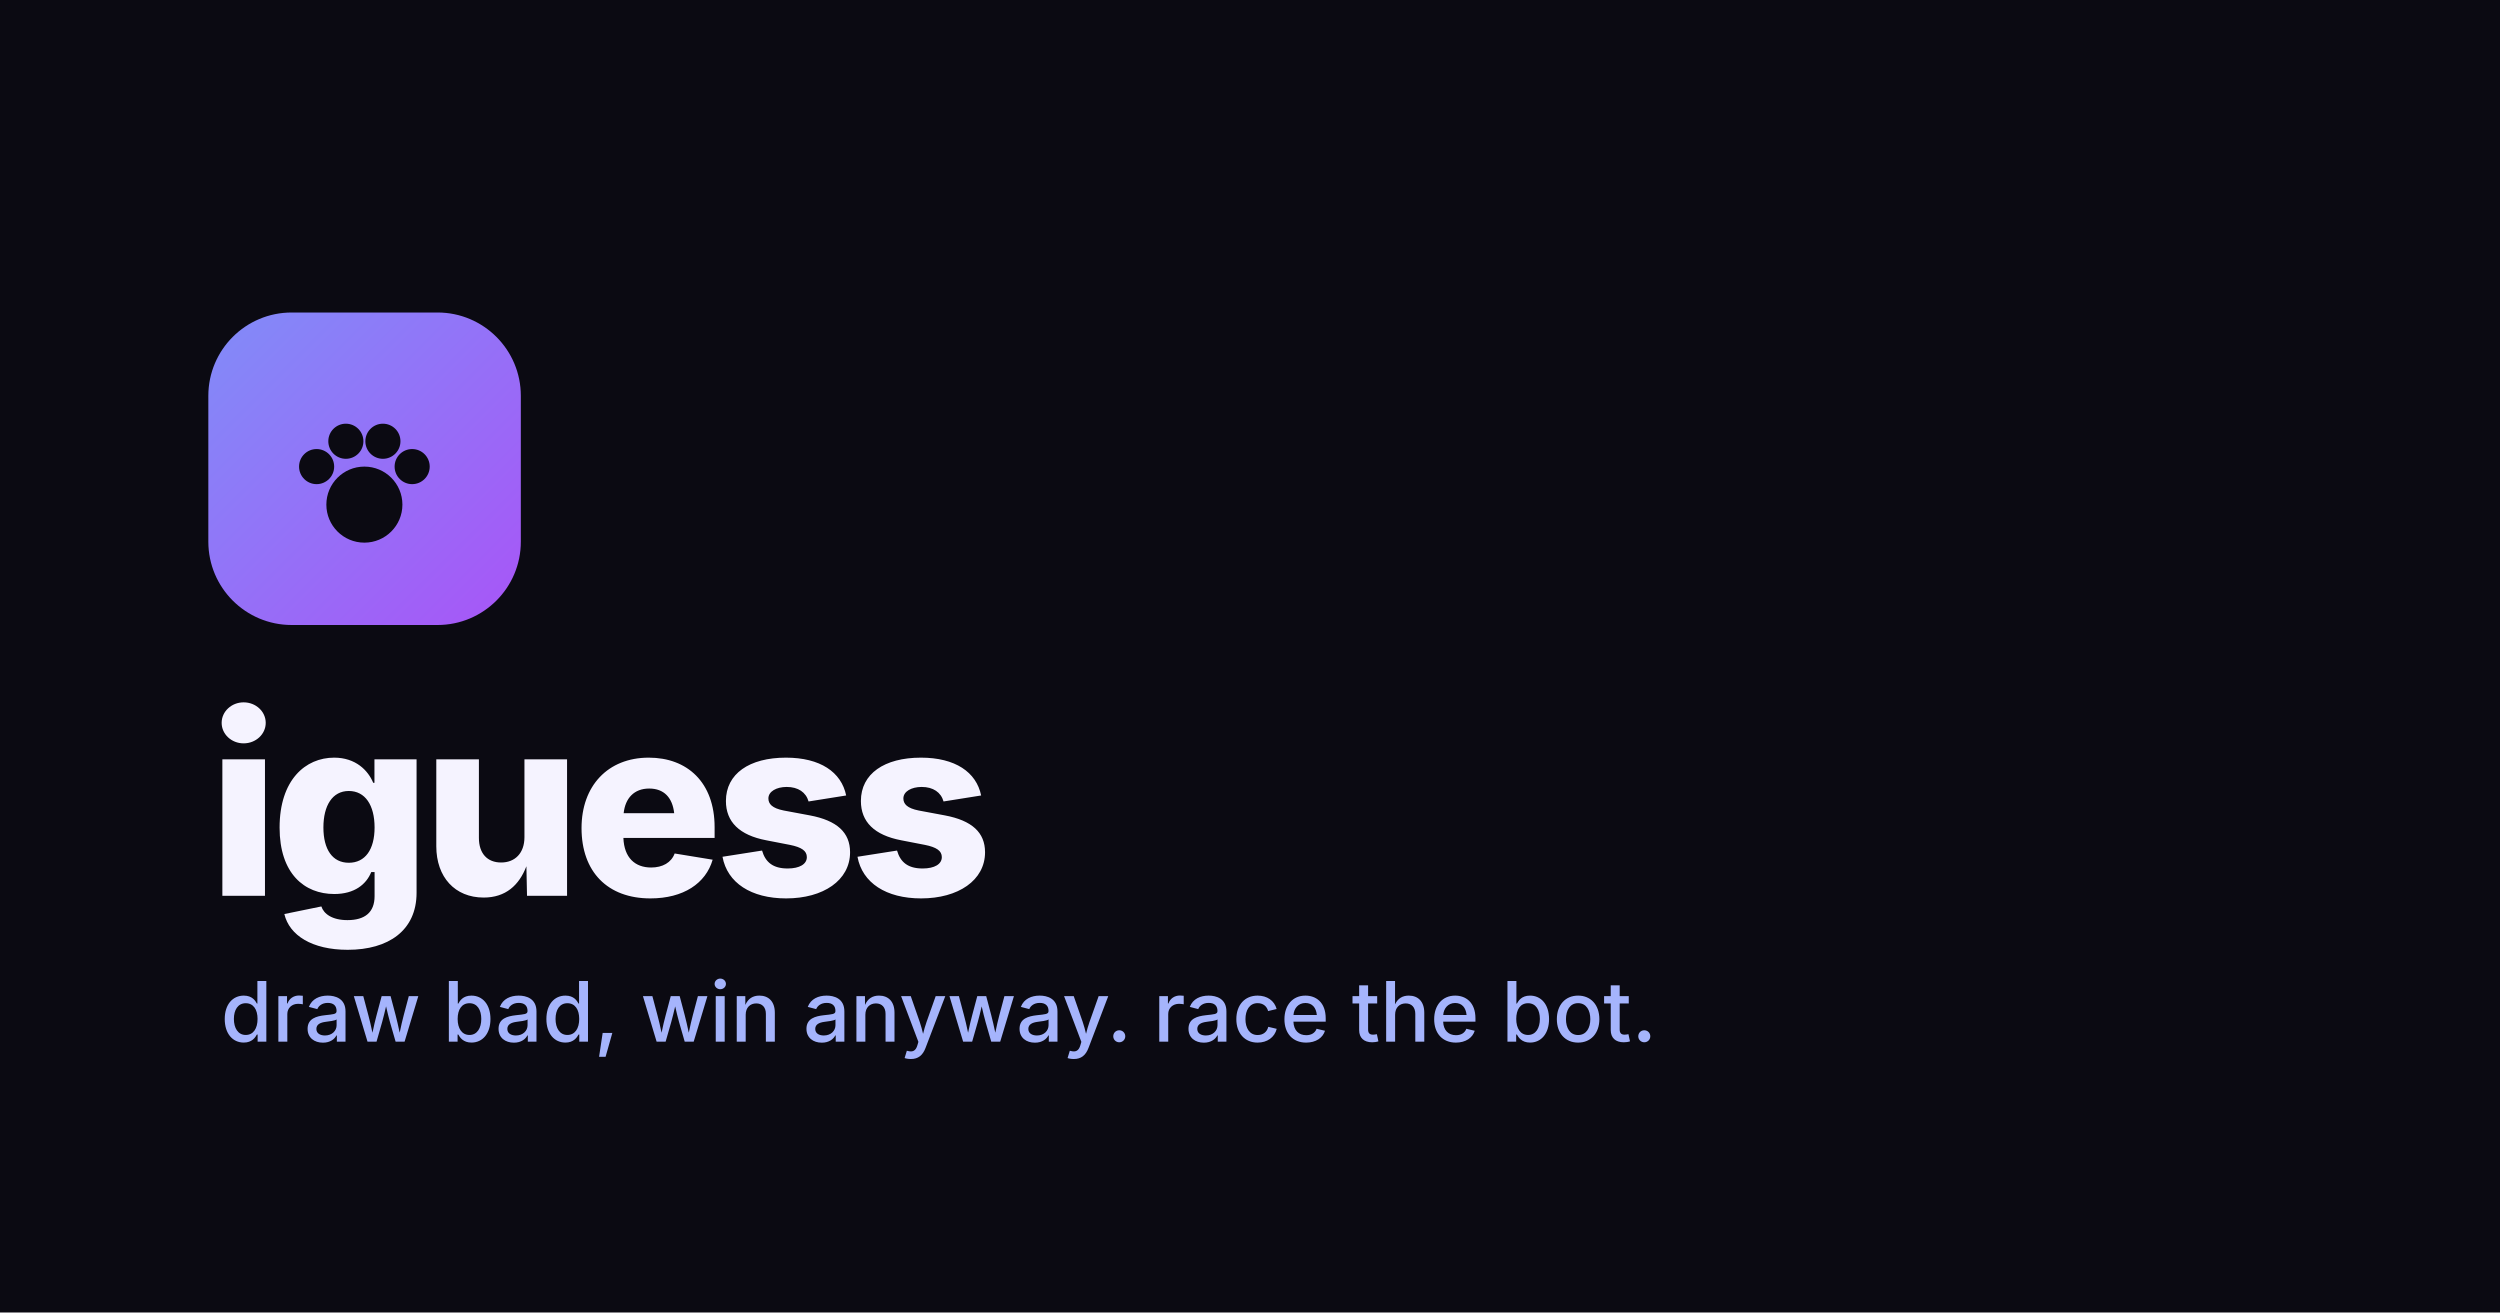
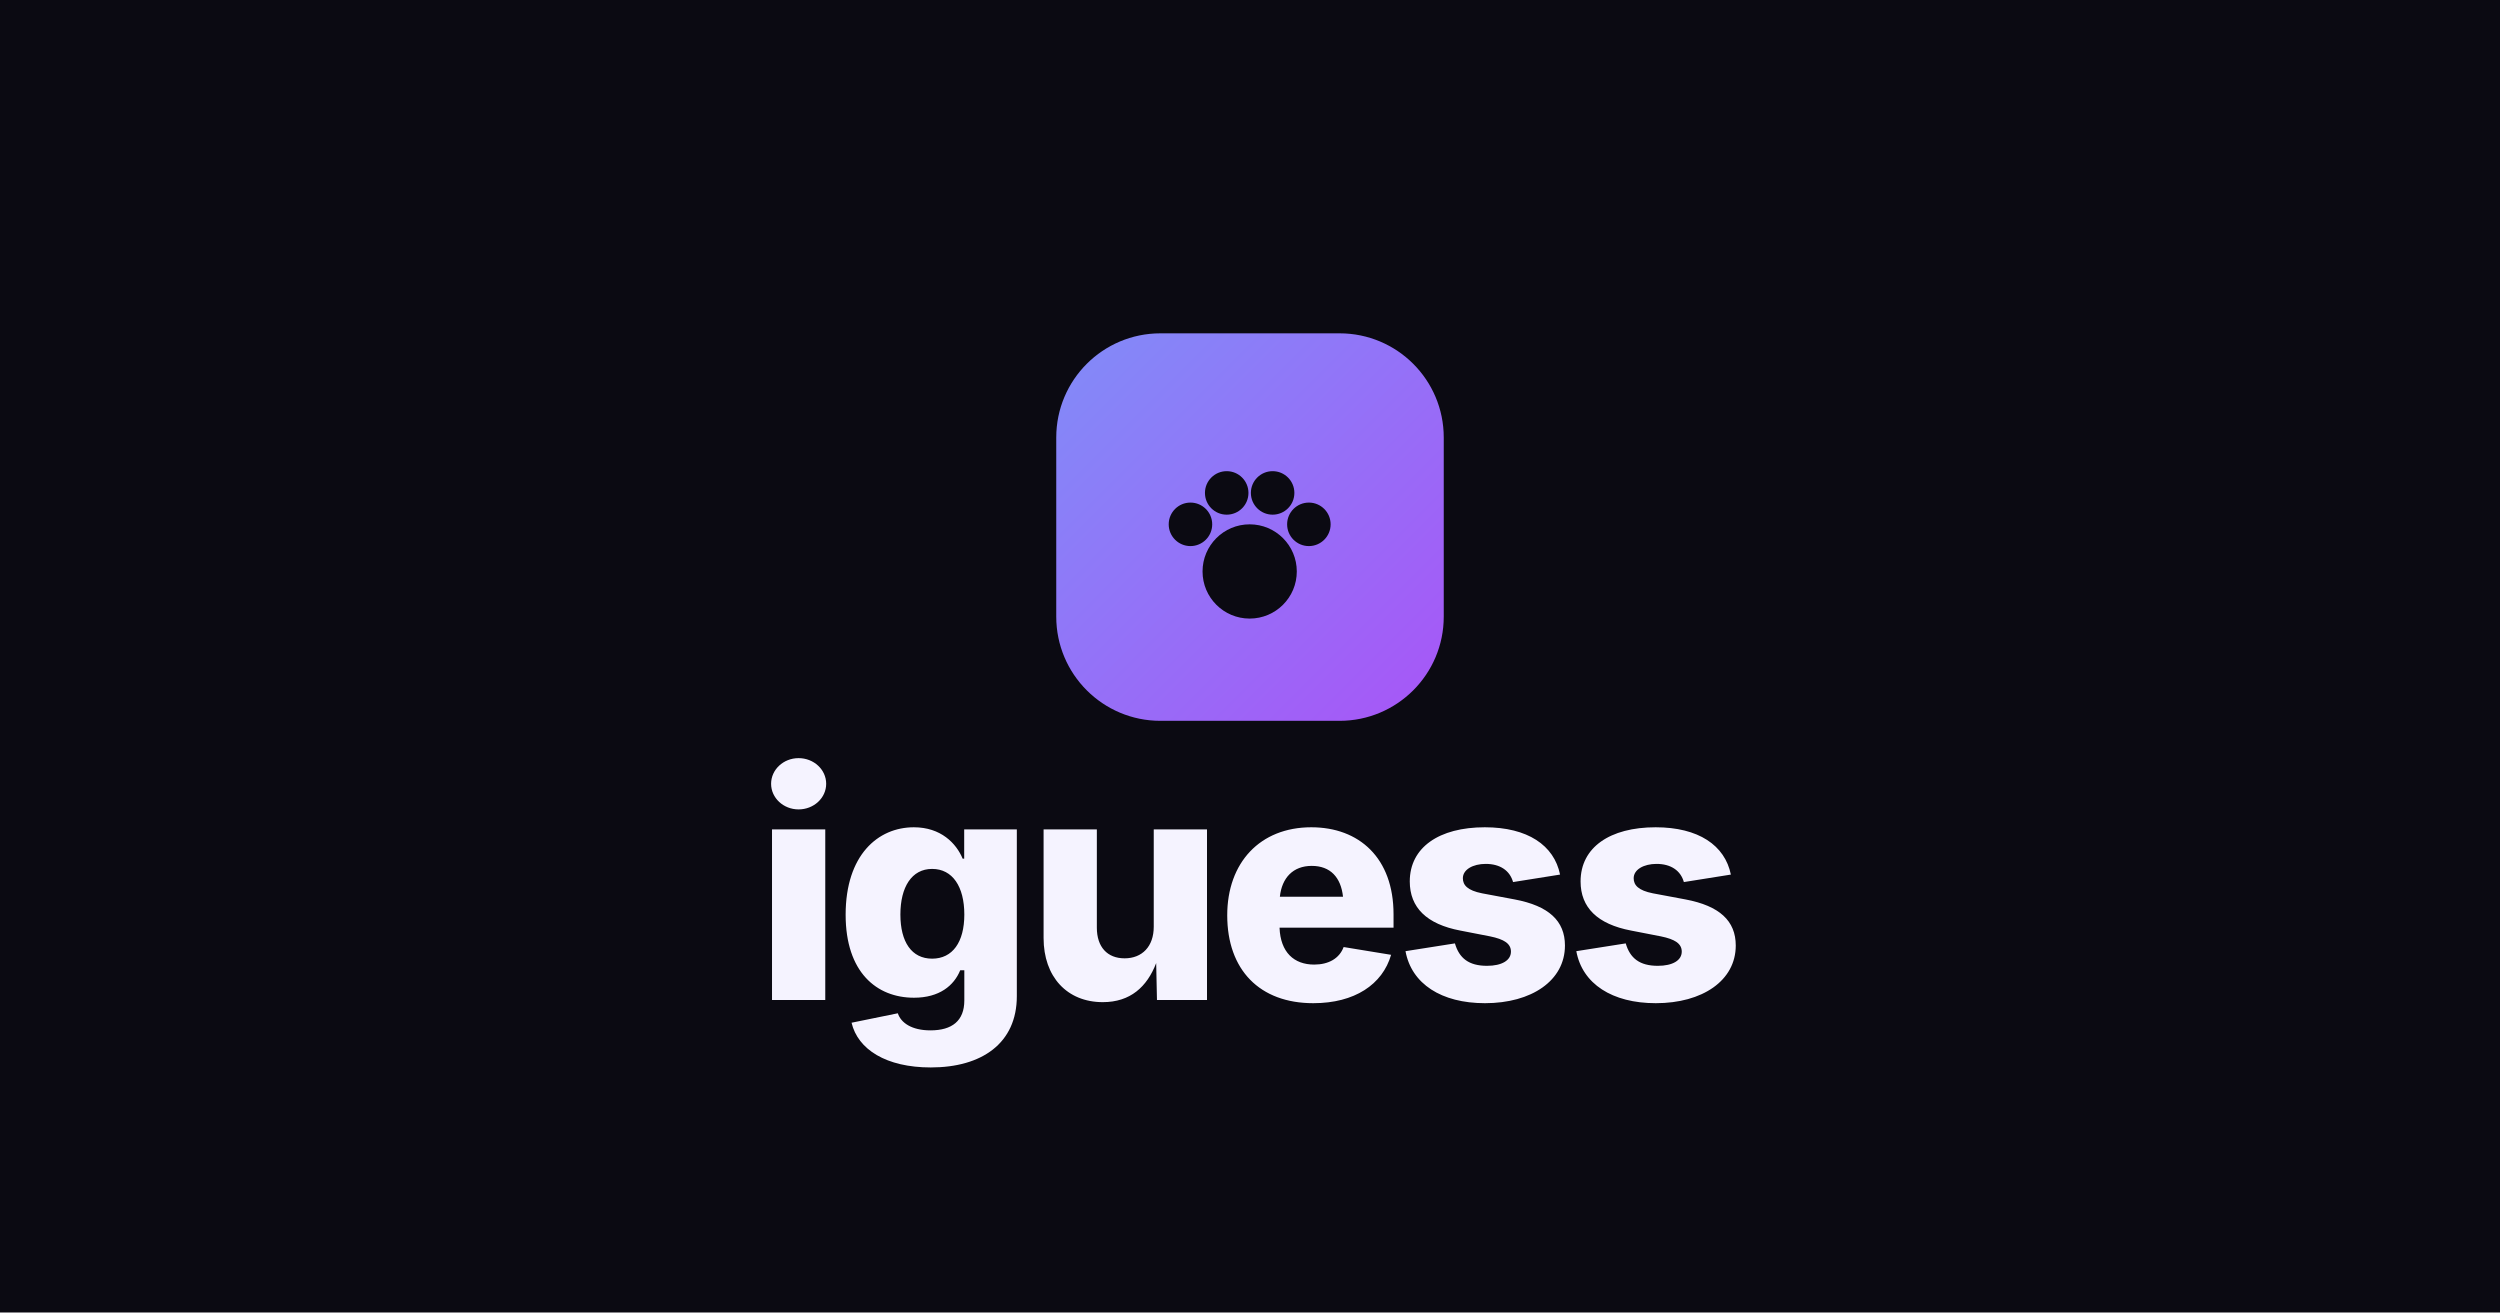
<svg xmlns="http://www.w3.org/2000/svg" width="1200" height="630" viewBox="0 0 1200 630">
  <defs>
    <linearGradient id="g" x1="0" y1="0" x2="1" y2="1">
      <stop offset="0" stop-color="#818cf8" />
      <stop offset="1" stop-color="#a855f7" />
    </linearGradient>
  </defs>
  <rect width="1200" height="630" fill="#0b0a12" />
-   <g transform="translate(100, 150)">
-     <rect width="150" height="150" rx="40" fill="url(#g)" />
-     <g transform="translate(15, 15) scale(0.234)" fill="#0b0a12">
+   <g transform="translate(507, 160)">
+     <rect width="186" height="186" rx="50" fill="url(#g)" />
+     <g transform="translate(18.6, 18.6) scale(0.290)" fill="#0b0a12">
      <circle cx="256" cy="330" r="78" />
      <circle cx="158" cy="252" r="36" />
      <circle cx="218" cy="200" r="36" />
      <circle cx="294" cy="200" r="36" />
      <circle cx="354" cy="252" r="36" />
    </g>
  </g>
-   <text x="100" y="430" font-family="Inter, system-ui, -apple-system, sans-serif" font-size="120" font-weight="800" fill="#f5f3ff" letter-spacing="-4">iguess</text>
-   <text x="106" y="500" font-family="Inter, system-ui, -apple-system, sans-serif" font-size="40" font-weight="500" fill="#a5b4fc">draw bad, win anyway. race the bot.</text>
+   <text x="600" y="480" text-anchor="middle" font-family="Inter, system-ui, -apple-system, sans-serif" font-size="150" font-weight="800" fill="#f5f3ff" letter-spacing="-4">iguess</text>
</svg>
